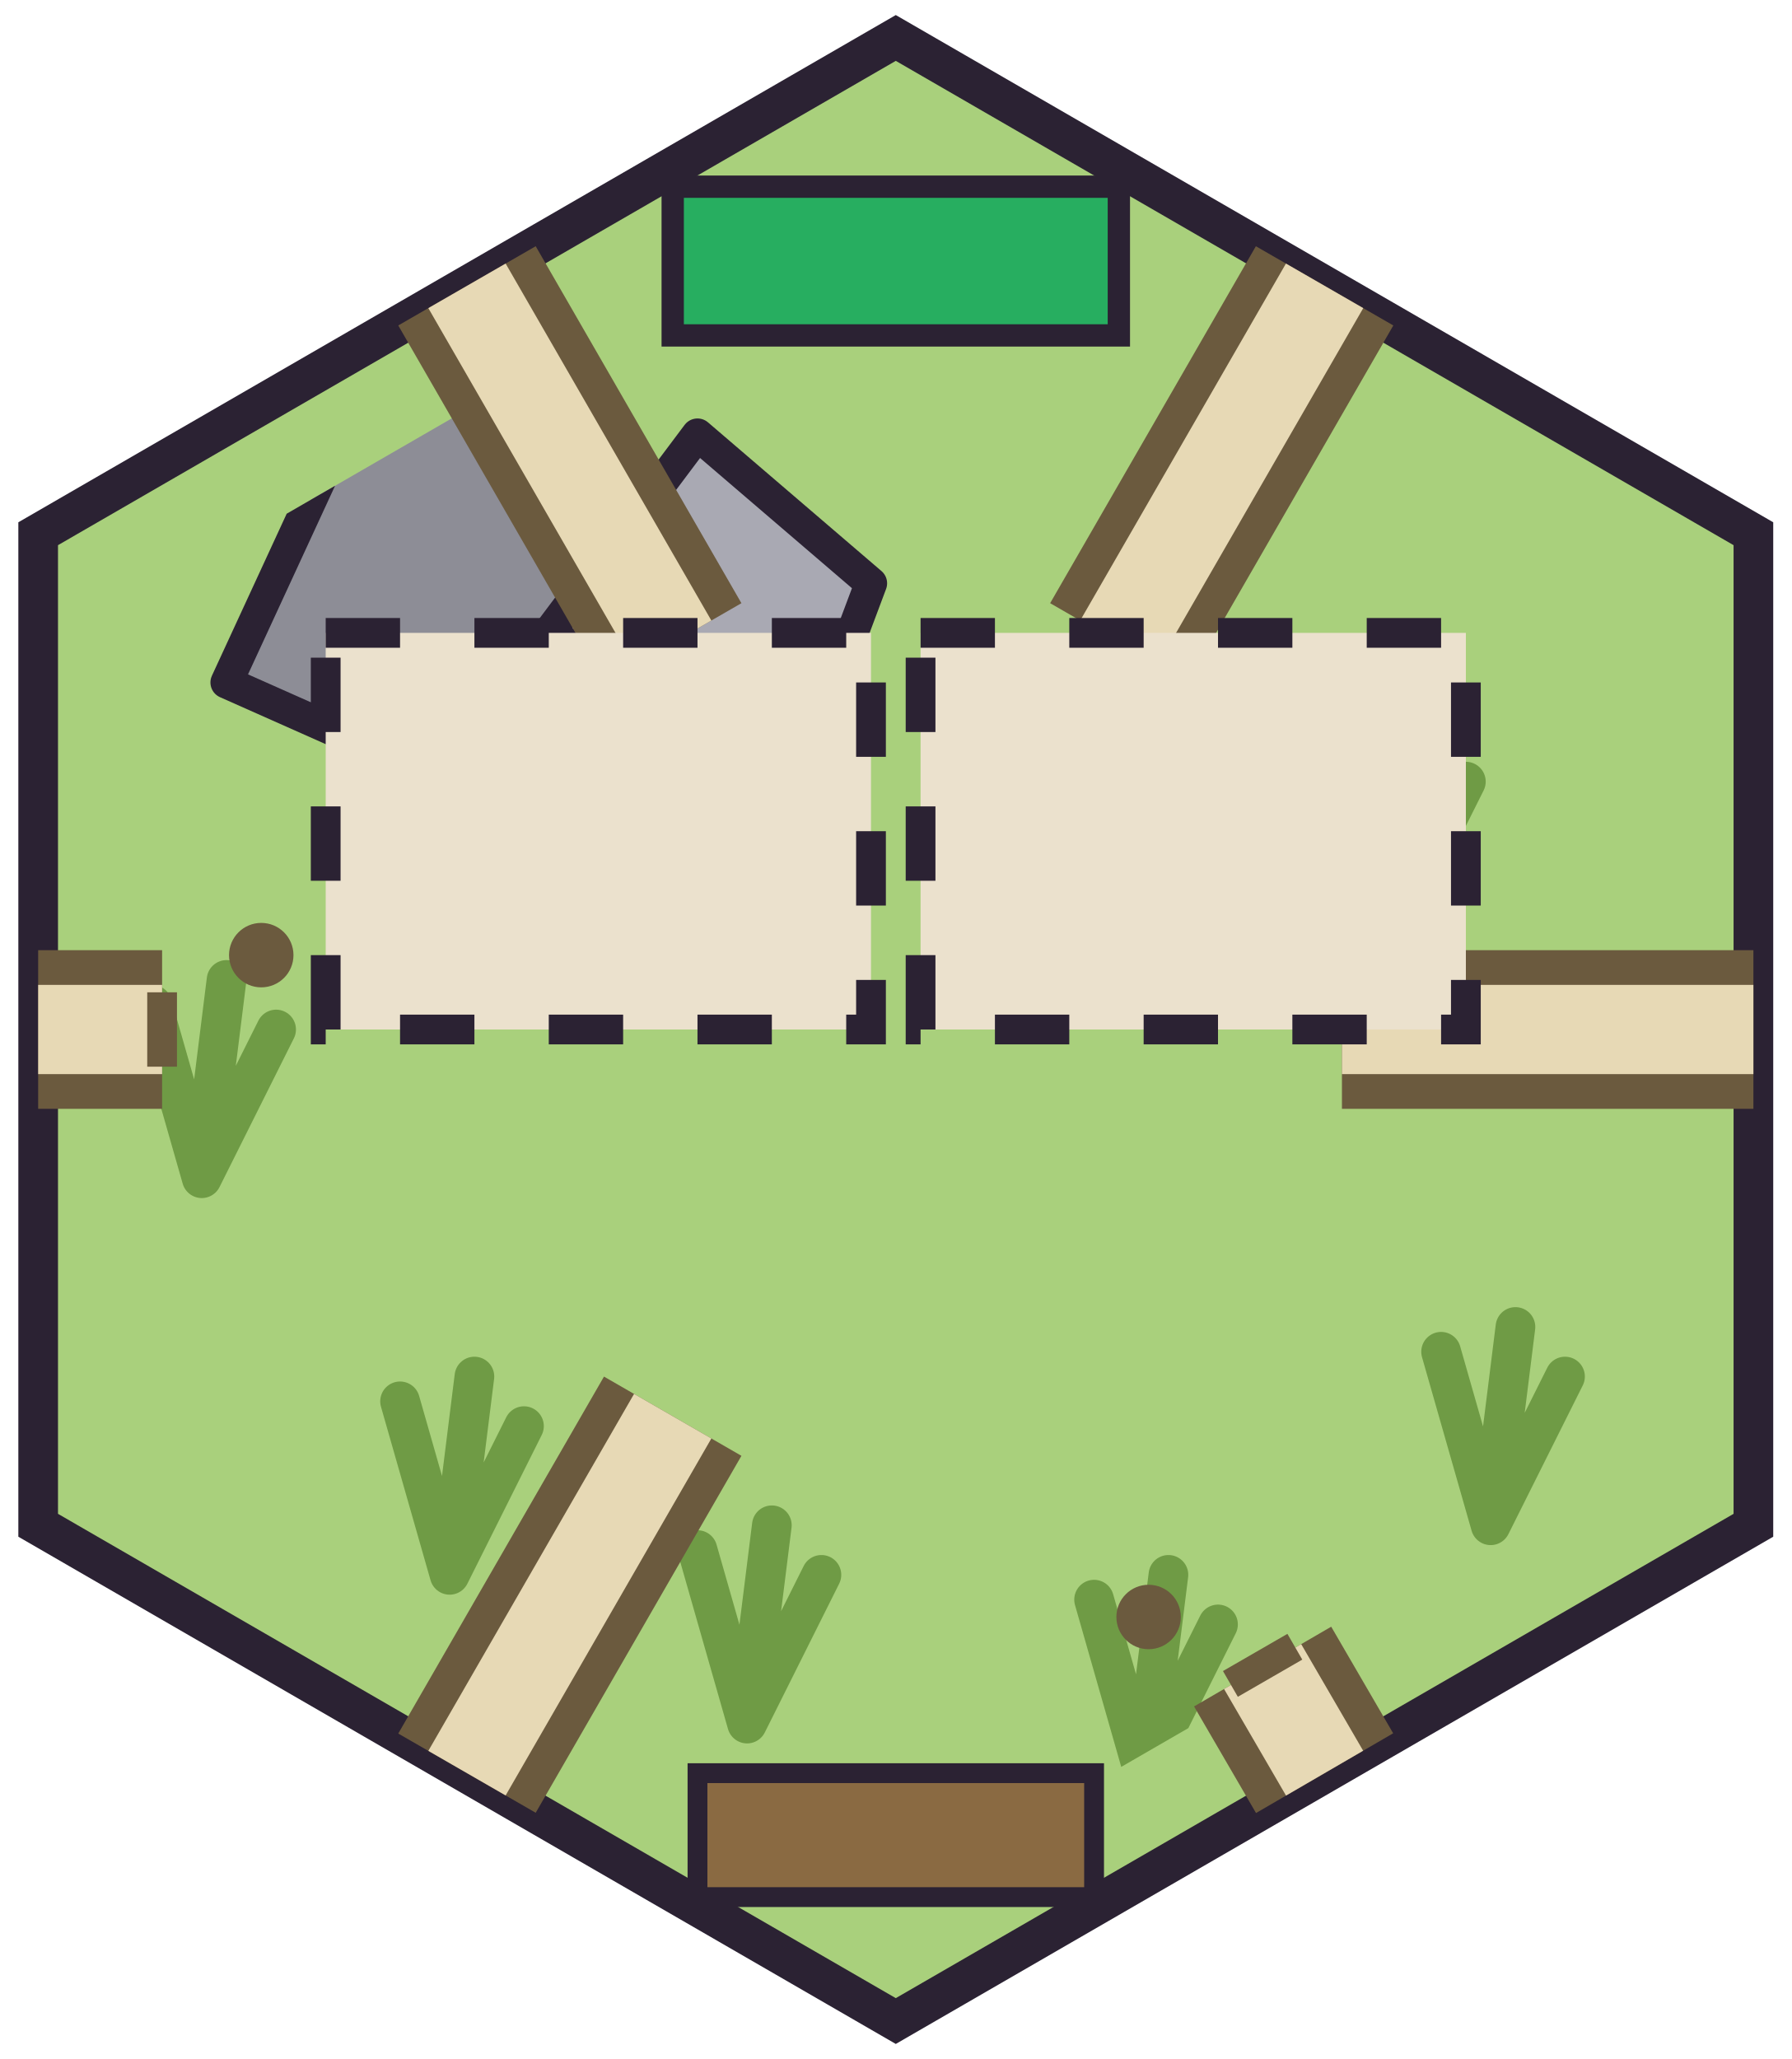
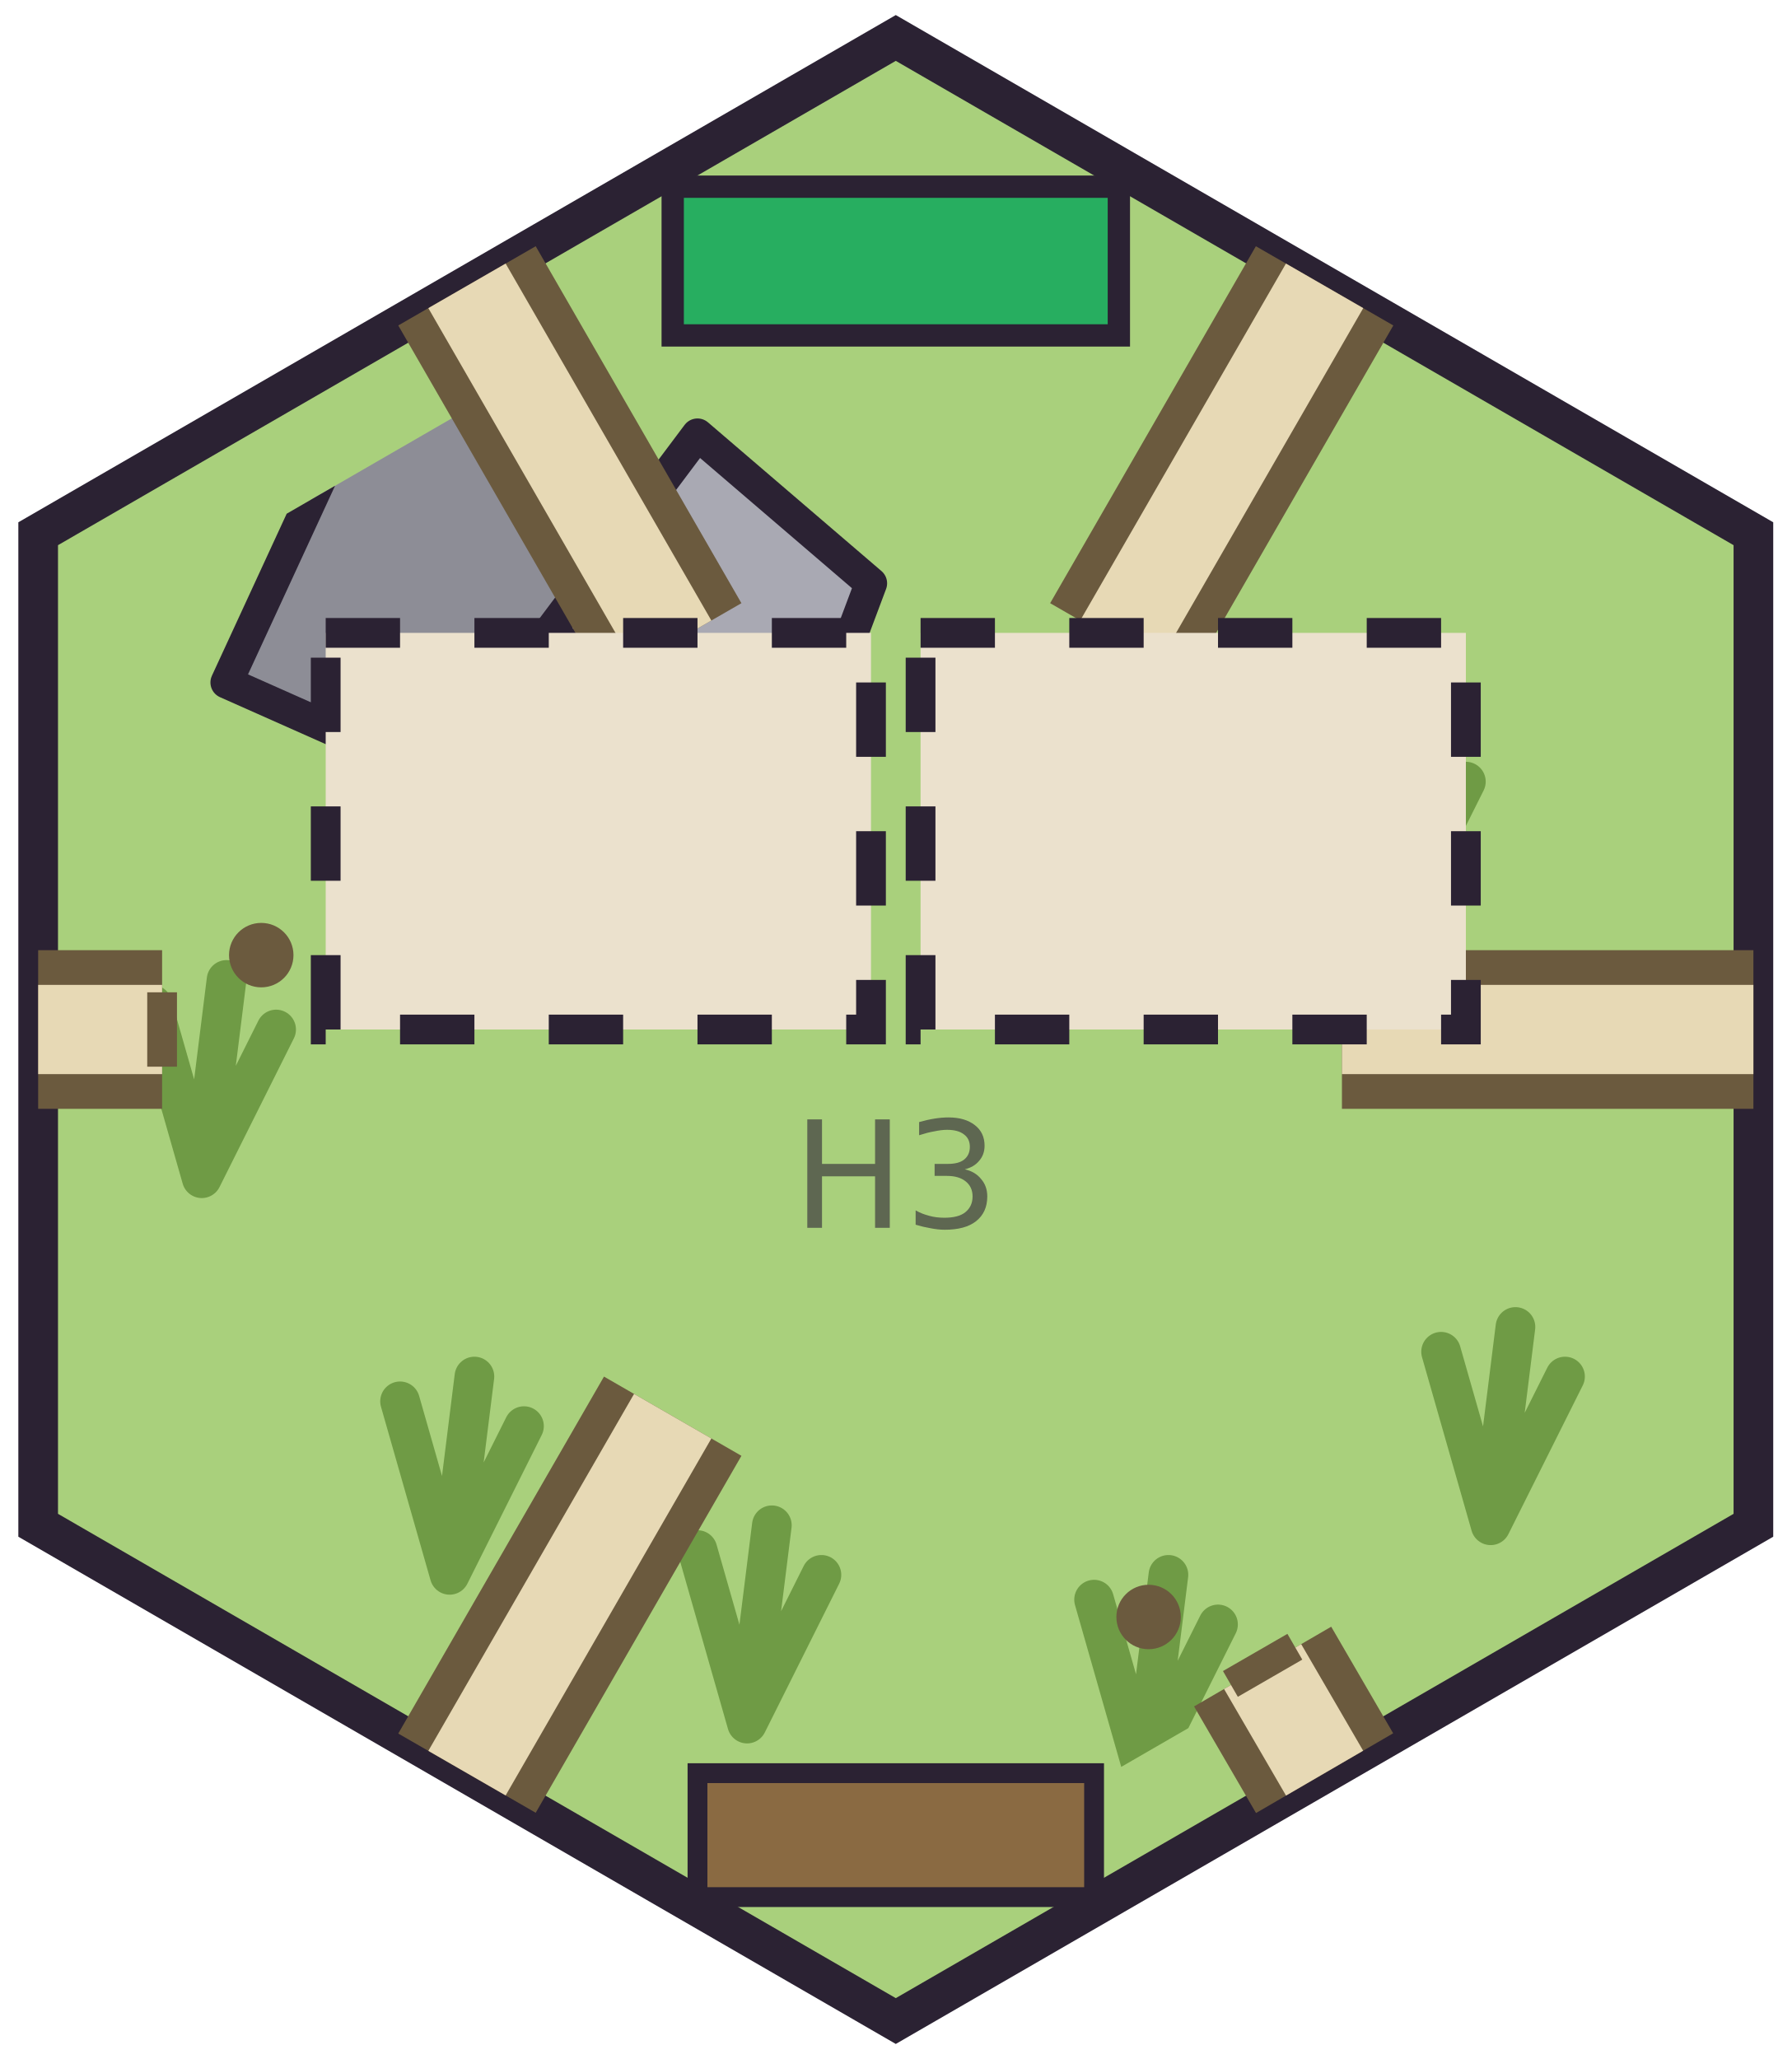
<svg xmlns="http://www.w3.org/2000/svg" viewBox="-36.14 -41.50 72.28 83.00" width="181" height="208" font-family="DejaVu Sans, Arial, sans-serif">
  <polygon points="34.6,20.0 0.0,40.0 -34.6,20.0 -34.6,-20.0 -0.0,-40.0 34.6,-20.0" fill="#a9d07c" stroke="#2b2233" stroke-width="1.6" />
  <clipPath id="c_iron">
    <polygon points="30.3,17.5 0.0,35.0 -30.3,17.5 -30.3,-17.5 -0.0,-35.0 30.3,-17.5" />
  </clipPath>
  <g clip-path="url(#c_iron)">
    <path d="M-18 22 l-2 -7 M-18 22 l1 -8 M-18 22 l3 -6" stroke="#6f9b45" stroke-width="1.6" fill="none" stroke-linecap="round" />
    <path d="M-6 28 l-2 -7 M-6 28 l1 -8 M-6 28 l3 -6" stroke="#6f9b45" stroke-width="1.6" fill="none" stroke-linecap="round" />
    <path d="M10 30 l-2 -7 M10 30 l1 -8 M10 30 l3 -6" stroke="#6f9b45" stroke-width="1.6" fill="none" stroke-linecap="round" />
    <path d="M24 20 l-2 -7 M24 20 l1 -8 M24 20 l3 -6" stroke="#6f9b45" stroke-width="1.6" fill="none" stroke-linecap="round" />
    <path d="M20 -4 l-2 -7 M20 -4 l1 -8 M20 -4 l3 -6" stroke="#6f9b45" stroke-width="1.6" fill="none" stroke-linecap="round" />
    <path d="M-28 6 l-2 -7 M-28 6 l1 -8 M-28 6 l3 -6" stroke="#6f9b45" stroke-width="1.6" fill="none" stroke-linecap="round" />
    <g stroke="#2b2233" stroke-width="1.3" stroke-linejoin="round">
      <polygon points="-27,-14 -21,-27 -12,-24 -11,-14 -18,-10" fill="#8d8d96" />
      <polygon points="-14,-16 -8,-24 -1,-18 -4,-10" fill="#a9a9b3" />
    </g>
  </g>
  <line x1="34.6" y1="0.0" x2="18.0" y2="0.0" stroke="#6b5a3e" stroke-width="6.4" />
  <line x1="34.6" y1="0.0" x2="18.0" y2="0.0" stroke="#e7d9b5" stroke-width="3.6" />
  <line x1="17.3" y1="-30.0" x2="9.0" y2="-15.6" stroke="#6b5a3e" stroke-width="6.4" />
  <line x1="17.3" y1="-30.0" x2="9.0" y2="-15.6" stroke="#e7d9b5" stroke-width="3.6" />
  <line x1="-17.3" y1="-30.0" x2="-9.0" y2="-15.6" stroke="#6b5a3e" stroke-width="6.4" />
  <line x1="-17.3" y1="-30.0" x2="-9.0" y2="-15.6" stroke="#e7d9b5" stroke-width="3.6" />
  <line x1="-34.6" y1="0.0" x2="-29.6" y2="0.0" stroke="#6b5a3e" stroke-width="6.4" />
  <line x1="-34.6" y1="0.0" x2="-29.6" y2="0.0" stroke="#e7d9b5" stroke-width="3.6" />
  <line x1="-29.6" y1="-1.5" x2="-29.6" y2="1.5" stroke="#6b5a3e" stroke-width="1.2" />
  <circle cx="-25.6" cy="-3.0" r="1.3" fill="#6b5a3e" />
  <line x1="-17.3" y1="30.0" x2="-9.0" y2="15.6" stroke="#6b5a3e" stroke-width="6.4" />
  <line x1="-17.3" y1="30.0" x2="-9.0" y2="15.6" stroke="#e7d9b5" stroke-width="3.6" />
  <line x1="17.3" y1="30.0" x2="14.8" y2="25.7" stroke="#6b5a3e" stroke-width="6.4" />
  <line x1="17.3" y1="30.0" x2="14.8" y2="25.7" stroke="#e7d9b5" stroke-width="3.6" />
  <line x1="13.5" y1="26.4" x2="16.1" y2="24.9" stroke="#6b5a3e" stroke-width="1.2" />
  <circle cx="10.2" cy="23.7" r="1.3" fill="#6b5a3e" />
  <rect x="-23" y="-16" width="22" height="16" fill="#ebe1cd" stroke="#2b2233" stroke-width="1.2" stroke-dasharray="3" />
  <rect x="1" y="-16" width="22" height="16" fill="#ebe1cd" stroke="#2b2233" stroke-width="1.2" stroke-dasharray="3" />
  <rect x="-9" y="-34" width="18" height="6" fill="#27ae60" stroke="#2b2233" stroke-width="0.9" />
  <rect x="-8" y="30" width="16" height="5" fill="#8a6a42" stroke="#2b2233" stroke-width="0.8" />
+   <text x="0" y="8" text-anchor="middle" font-size="6" fill="#2b2233" opacity="0.6">H3</text>
</svg>
